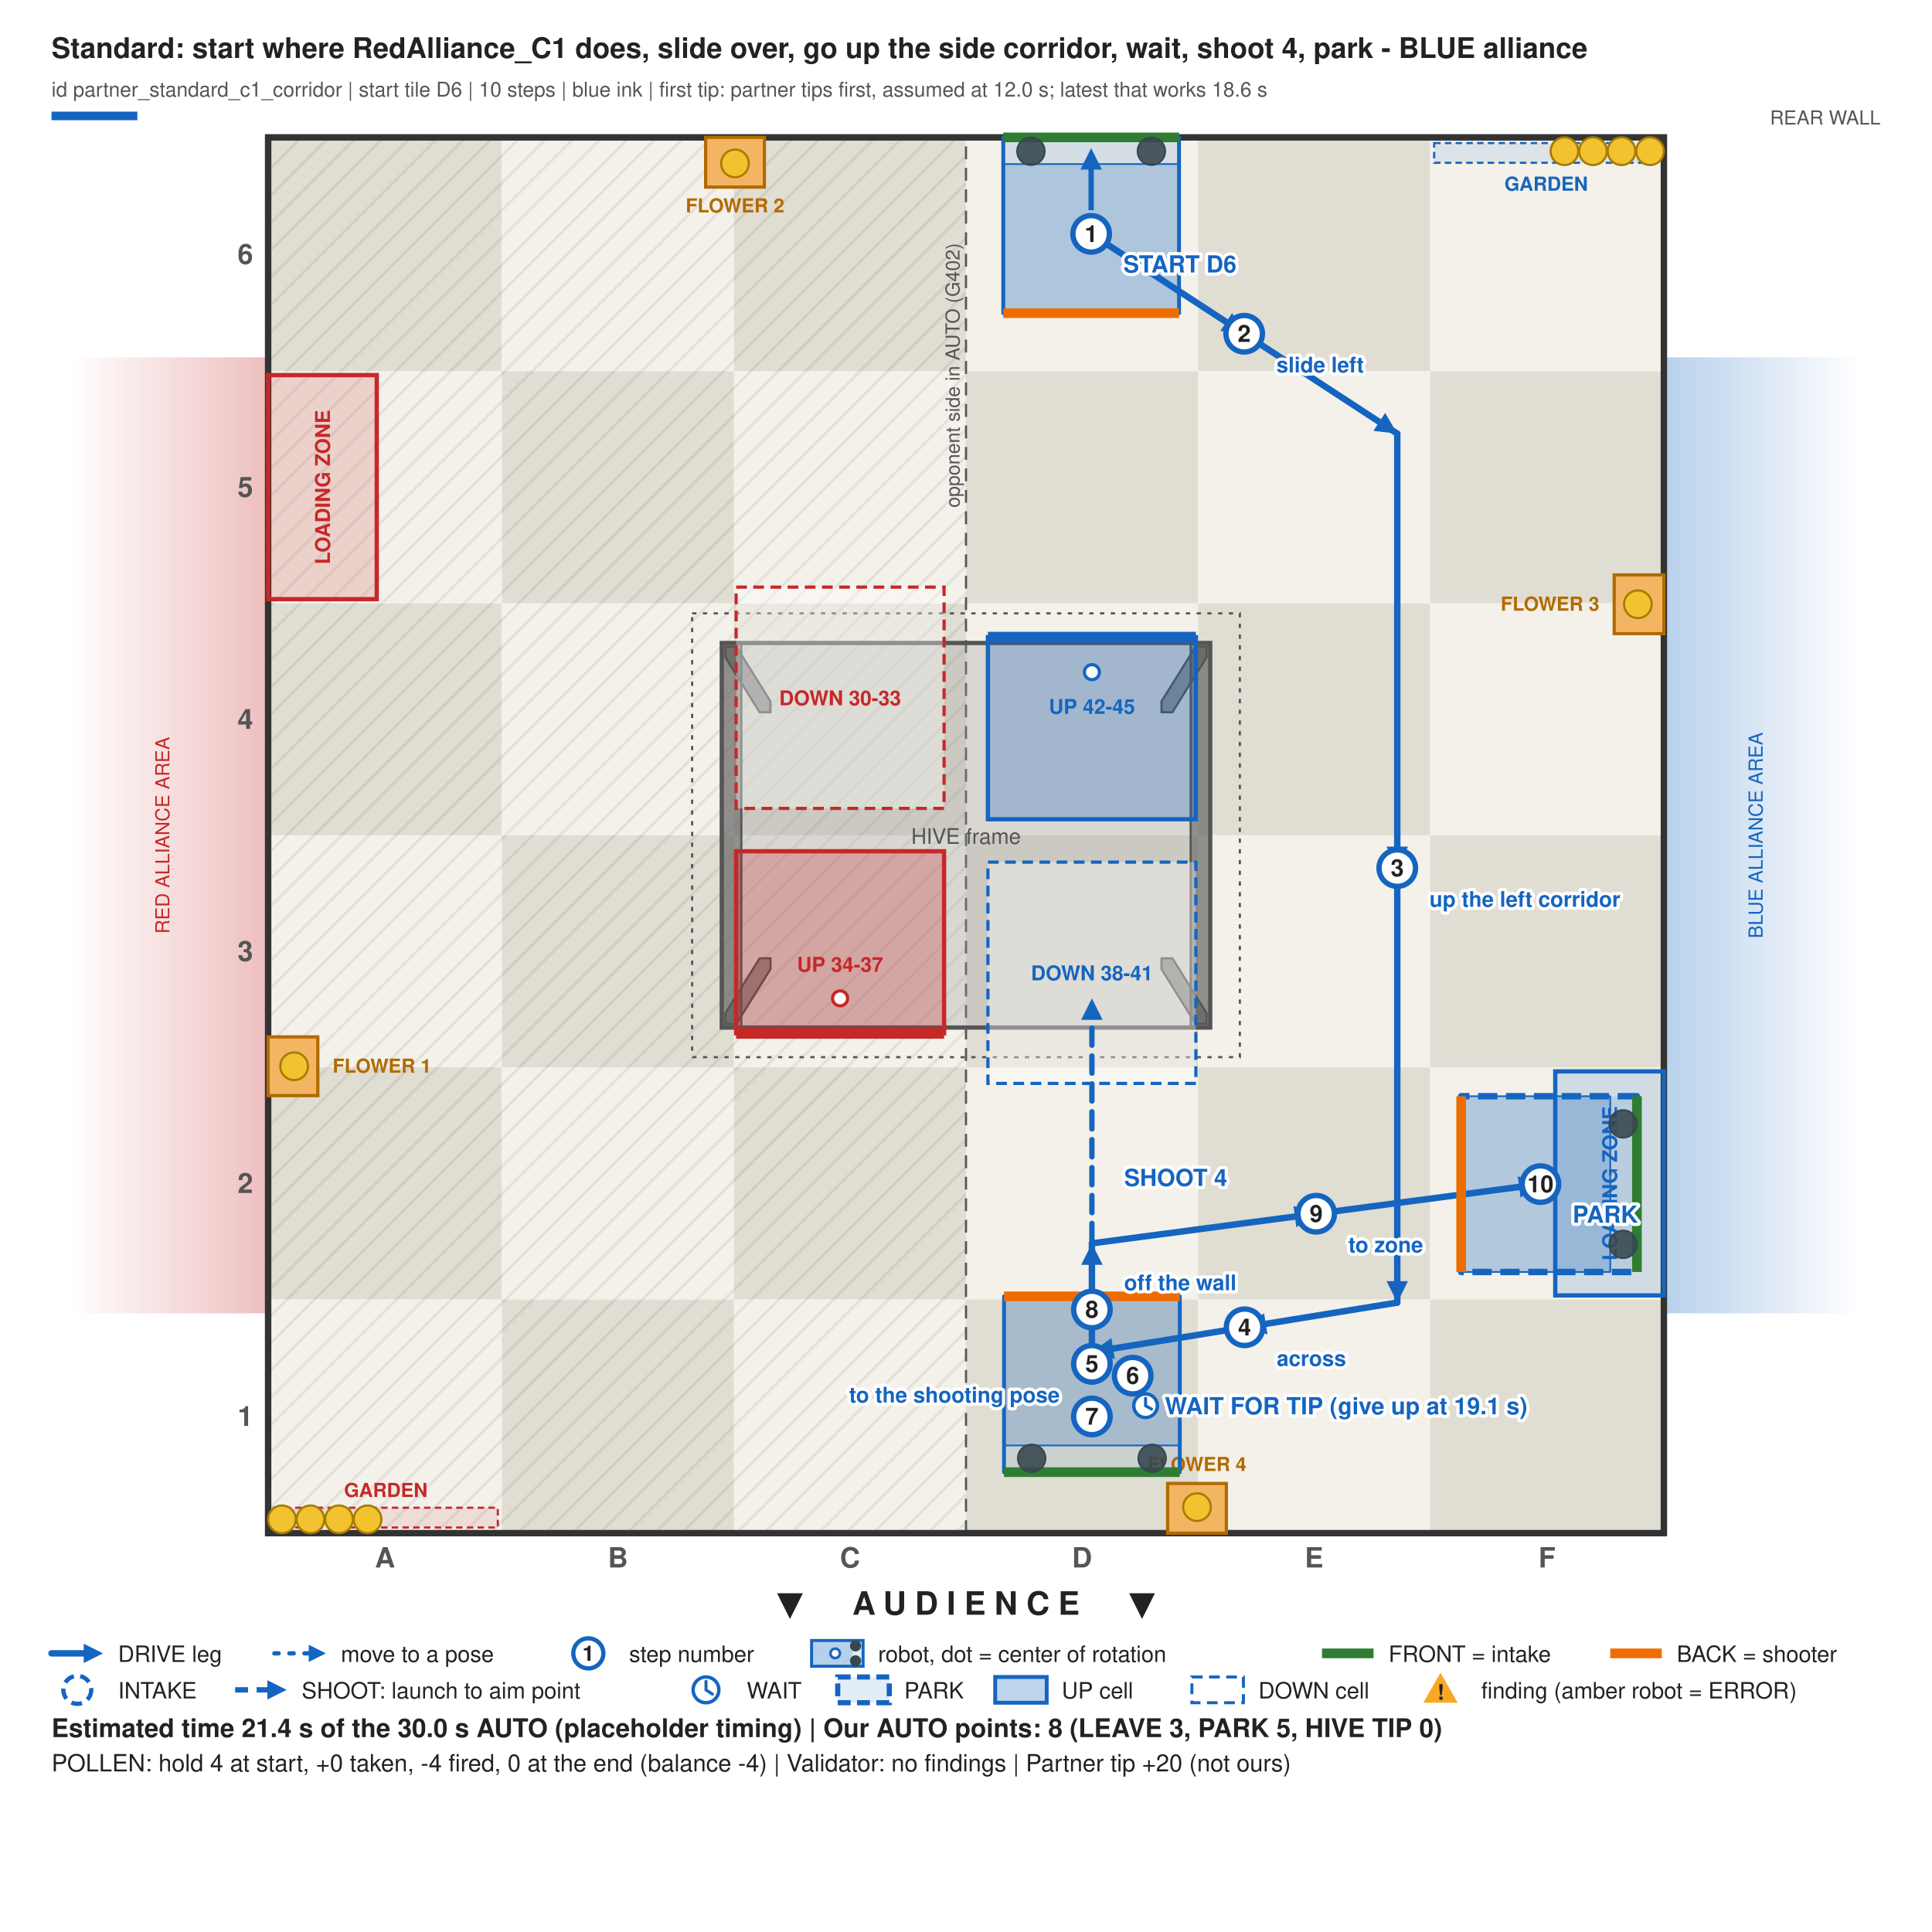
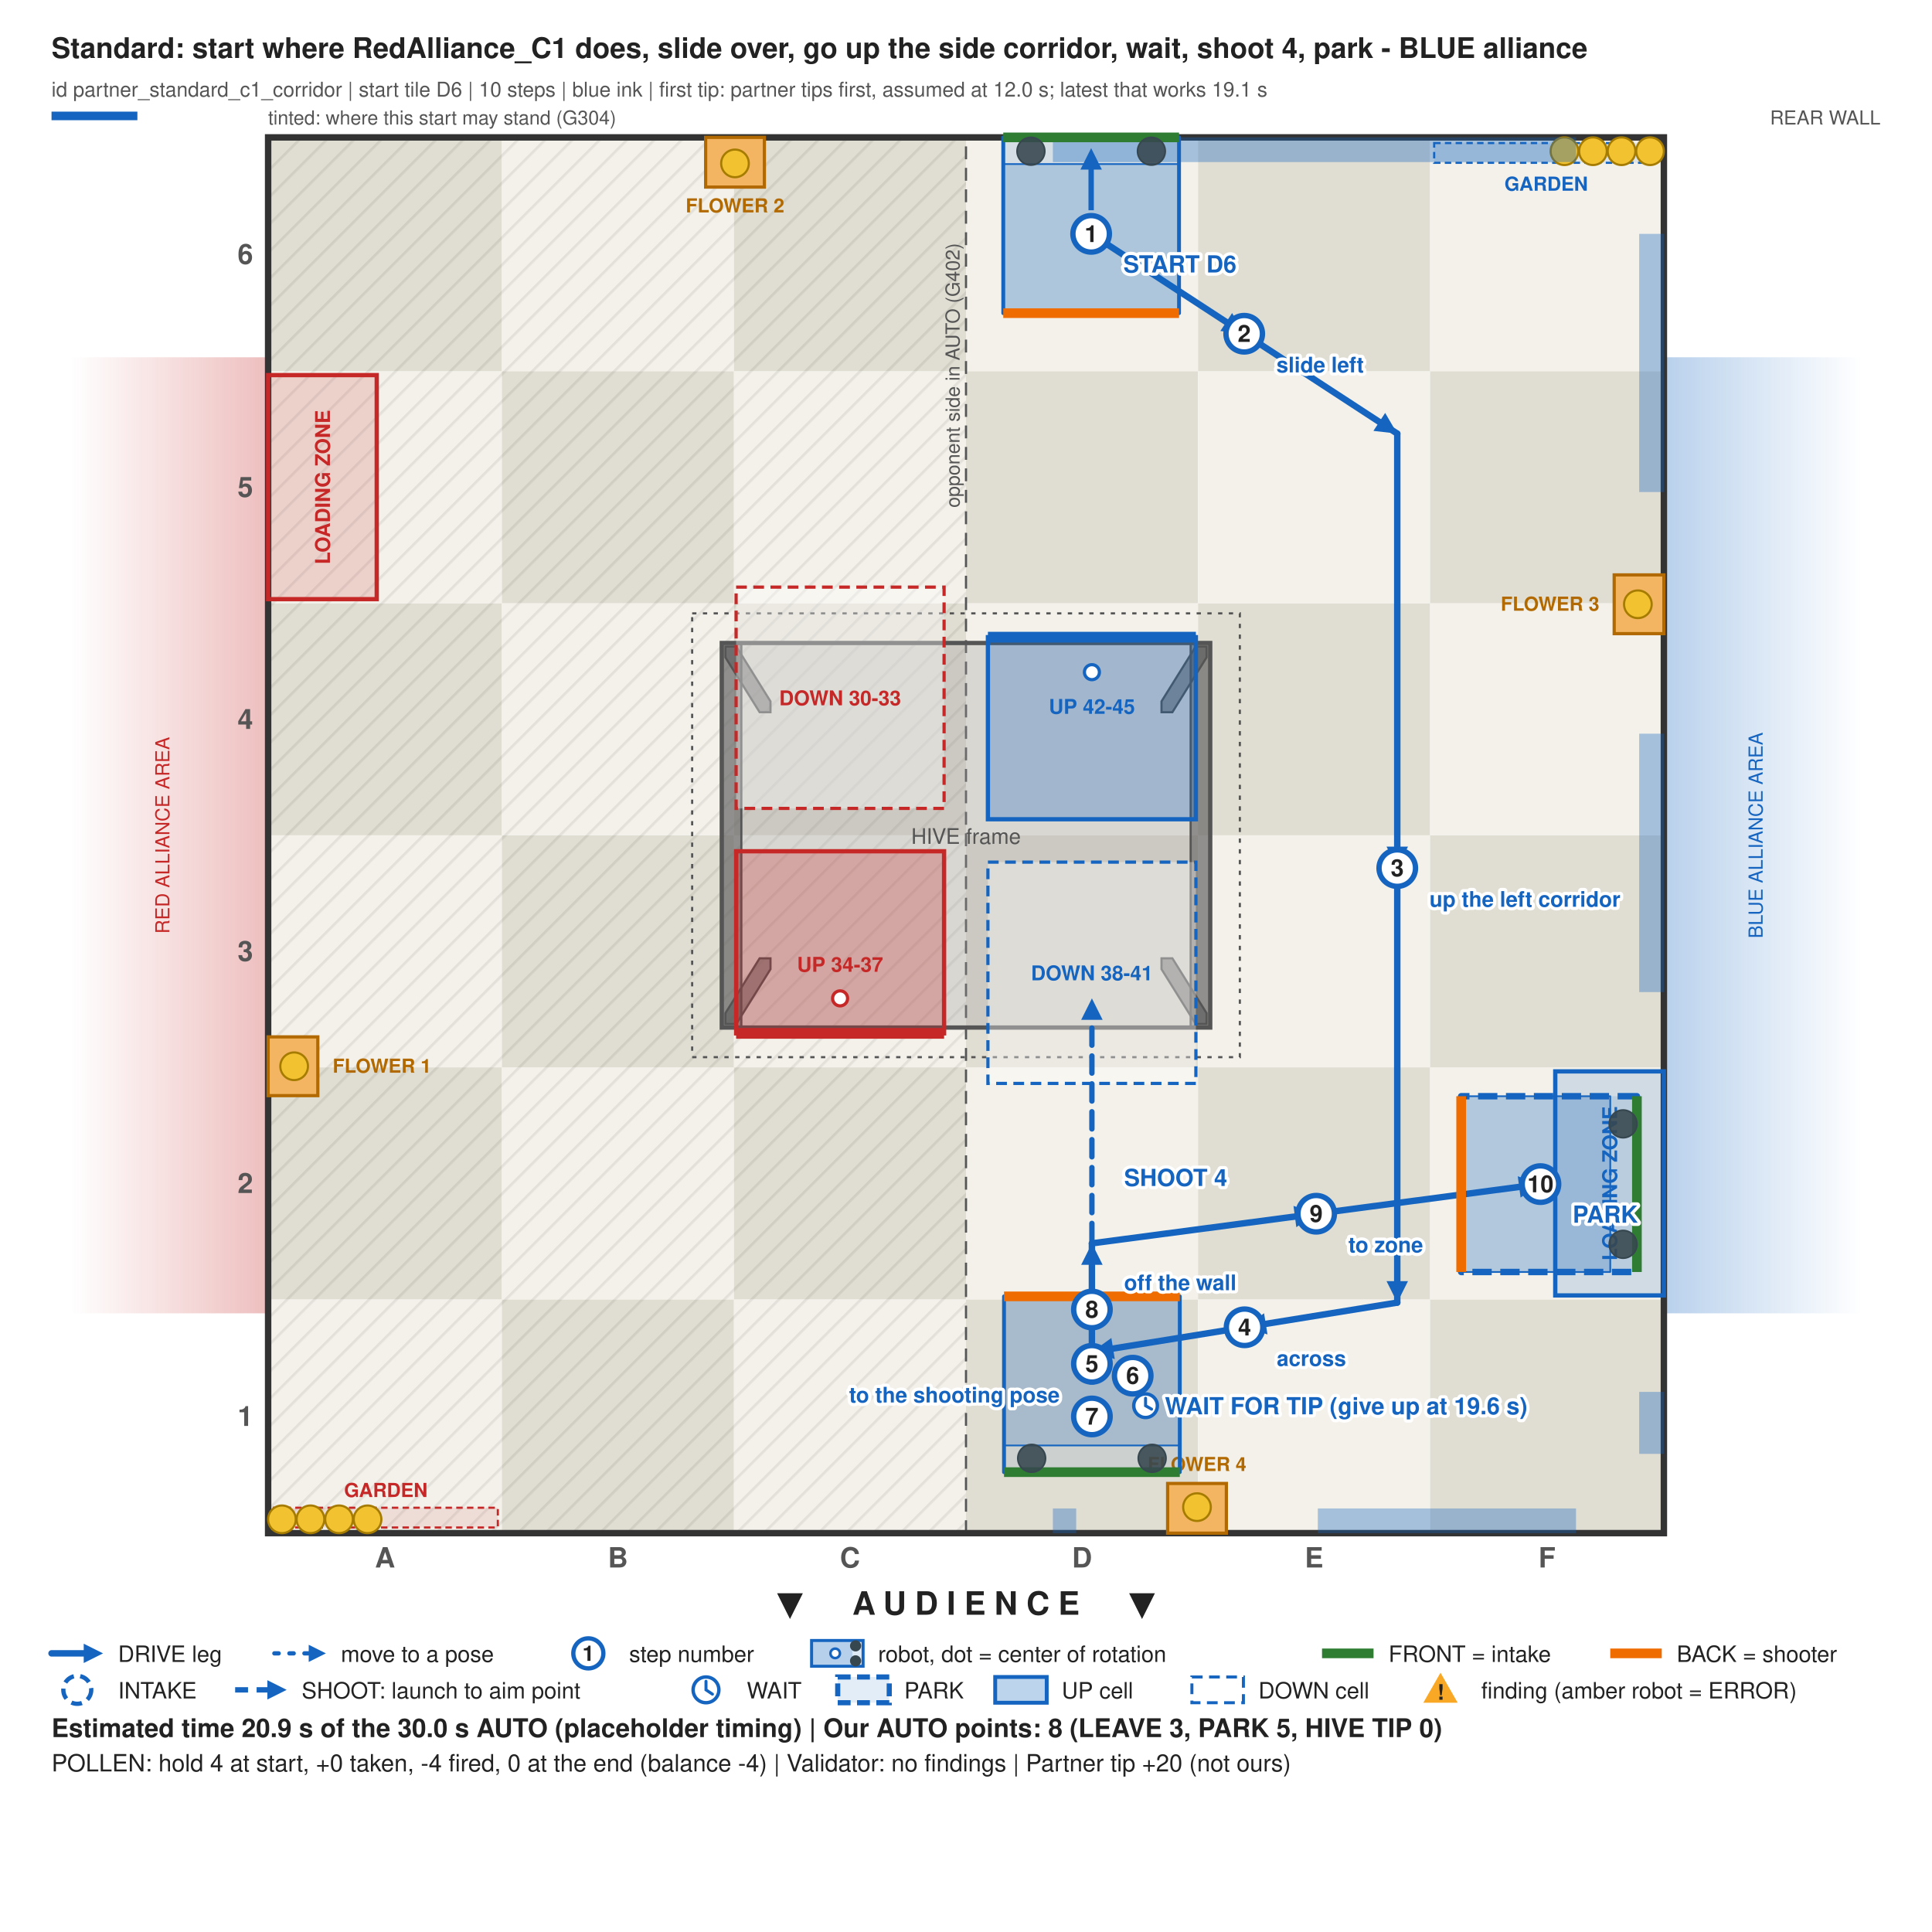
<svg xmlns="http://www.w3.org/2000/svg" viewBox="0 0 900 900" width="900" height="900" role="img" aria-labelledby="svg-title svg-desc" font-family="Helvetica, Arial, sans-serif">
  <defs>
    <linearGradient id="area-red" x1="1" y1="0" x2="0" y2="0">
      <stop offset="0" stop-color="#c62828" stop-opacity="0.30" />
      <stop offset="1" stop-color="#c62828" stop-opacity="0" />
    </linearGradient>
    <linearGradient id="area-blue" x1="0" y1="0" x2="1" y2="0">
      <stop offset="0" stop-color="#1565c0" stop-opacity="0.30" />
      <stop offset="1" stop-color="#1565c0" stop-opacity="0" />
    </linearGradient>
    <pattern id="opponent-hatch" width="9" height="9" patternUnits="userSpaceOnUse" patternTransform="rotate(45)">
      <line x1="0" y1="0" x2="0" y2="9" stroke="#000000" stroke-opacity="0.07" stroke-width="2.5" />
    </pattern>
  </defs>
  <rect id="background" x="0" y="0" width="900" height="900" fill="#ffffff" />
  <text id="title" x="24" y="27" font-size="13.23" font-weight="bold" fill="#222222">Standard: start where RedAlliance_C1 does, slide over, go up the side corridor, wait, shoot 4, park - BLUE alliance</text>
-   <text id="subtitle" x="24" y="45" font-size="9.5" fill="#555555">id partner_standard_c1_corridor  |  start tile D6  |  10 steps  |  blue ink  |  first tip: partner tips first, assumed at 12.0 s; latest that works 18.6 s</text>
+   <text id="subtitle" x="24" y="45" font-size="9.5" fill="#555555">id partner_standard_c1_corridor  |  start tile D6  |  10 steps  |  blue ink  |  first tip: partner tips first, assumed at 12.0 s; latest that works 19.1 s</text>
  <rect x="24" y="52" width="40" height="4" fill="#1565c0" />
  <g id="field">
    <rect class="alliance-area" data-alliance="RED" x="32.9" y="166.43" width="92" height="445.37" fill="url(#area-red)" />
    <rect class="alliance-area" data-alliance="BLUE" x="775.1" y="166.43" width="92" height="445.37" fill="url(#area-blue)" />
    <text x="78.9" y="389.12" font-size="9" fill="#c62828" text-anchor="middle" transform="rotate(-90 78.9 389.12)">RED ALLIANCE AREA</text>
    <text x="821.1" y="389.12" font-size="9" fill="#1565c0" text-anchor="middle" transform="rotate(-90 821.1 389.12)">BLUE ALLIANCE AREA</text>
    <rect class="tile" data-tile="A1" x="124.9" y="605.3" width="108.9" height="108.9" fill="#f3f1ea" />
    <rect class="tile" data-tile="A2" x="124.9" y="497.2" width="108.9" height="108.1" fill="#e0ddd2" />
    <rect class="tile" data-tile="A3" x="124.9" y="389.1" width="108.9" height="108.1" fill="#f3f1ea" />
    <rect class="tile" data-tile="A4" x="124.9" y="281" width="108.9" height="108.1" fill="#e0ddd2" />
    <rect class="tile" data-tile="A5" x="124.9" y="172.9" width="108.9" height="108.1" fill="#f3f1ea" />
    <rect class="tile" data-tile="A6" x="124.9" y="64" width="108.9" height="108.9" fill="#e0ddd2" />
    <rect class="tile" data-tile="B1" x="233.8" y="605.3" width="108.1" height="108.9" fill="#e0ddd2" />
    <rect class="tile" data-tile="B2" x="233.8" y="497.2" width="108.1" height="108.1" fill="#f3f1ea" />
    <rect class="tile" data-tile="B3" x="233.8" y="389.1" width="108.1" height="108.1" fill="#e0ddd2" />
    <rect class="tile" data-tile="B4" x="233.8" y="281" width="108.1" height="108.1" fill="#f3f1ea" />
    <rect class="tile" data-tile="B5" x="233.8" y="172.9" width="108.1" height="108.1" fill="#e0ddd2" />
    <rect class="tile" data-tile="B6" x="233.8" y="64" width="108.1" height="108.9" fill="#f3f1ea" />
    <rect class="tile" data-tile="C1" x="341.9" y="605.3" width="108.1" height="108.9" fill="#f3f1ea" />
    <rect class="tile" data-tile="C2" x="341.9" y="497.2" width="108.1" height="108.1" fill="#e0ddd2" />
    <rect class="tile" data-tile="C3" x="341.9" y="389.1" width="108.1" height="108.1" fill="#f3f1ea" />
    <rect class="tile" data-tile="C4" x="341.9" y="281" width="108.1" height="108.1" fill="#e0ddd2" />
    <rect class="tile" data-tile="C5" x="341.9" y="172.9" width="108.1" height="108.1" fill="#f3f1ea" />
    <rect class="tile" data-tile="C6" x="341.9" y="64" width="108.1" height="108.9" fill="#e0ddd2" />
    <rect class="tile" data-tile="D1" x="450" y="605.3" width="108.1" height="108.9" fill="#e0ddd2" />
    <rect class="tile" data-tile="D2" x="450" y="497.2" width="108.1" height="108.1" fill="#f3f1ea" />
    <rect class="tile" data-tile="D3" x="450" y="389.1" width="108.1" height="108.1" fill="#e0ddd2" />
    <rect class="tile" data-tile="D4" x="450" y="281" width="108.1" height="108.1" fill="#f3f1ea" />
    <rect class="tile" data-tile="D5" x="450" y="172.9" width="108.1" height="108.1" fill="#e0ddd2" />
    <rect class="tile" data-tile="D6" x="450" y="64" width="108.1" height="108.9" fill="#f3f1ea" />
    <rect class="tile" data-tile="E1" x="558.1" y="605.3" width="108.1" height="108.9" fill="#f3f1ea" />
    <rect class="tile" data-tile="E2" x="558.1" y="497.2" width="108.1" height="108.1" fill="#e0ddd2" />
    <rect class="tile" data-tile="E3" x="558.1" y="389.1" width="108.1" height="108.1" fill="#f3f1ea" />
    <rect class="tile" data-tile="E4" x="558.1" y="281" width="108.1" height="108.1" fill="#e0ddd2" />
    <rect class="tile" data-tile="E5" x="558.1" y="172.9" width="108.1" height="108.1" fill="#f3f1ea" />
    <rect class="tile" data-tile="E6" x="558.1" y="64" width="108.1" height="108.9" fill="#e0ddd2" />
    <rect class="tile" data-tile="F1" x="666.2" y="605.3" width="108.9" height="108.9" fill="#e0ddd2" />
    <rect class="tile" data-tile="F2" x="666.2" y="497.2" width="108.9" height="108.1" fill="#f3f1ea" />
    <rect class="tile" data-tile="F3" x="666.2" y="389.1" width="108.9" height="108.1" fill="#e0ddd2" />
    <rect class="tile" data-tile="F4" x="666.2" y="281" width="108.9" height="108.1" fill="#f3f1ea" />
    <rect class="tile" data-tile="F5" x="666.2" y="172.9" width="108.9" height="108.1" fill="#e0ddd2" />
    <rect class="tile" data-tile="F6" x="666.2" y="64" width="108.9" height="108.9" fill="#f3f1ea" />
    <rect id="opponent-side" x="124.9" y="64" width="325.1" height="650.2" fill="url(#opponent-hatch)" />
    <line id="side-line" x1="450" y1="714.2" x2="450" y2="64" stroke="#555555" stroke-width="1" stroke-dasharray="6 4" />
    <text id="opponent-label" x="447" y="174.86" font-size="9" fill="#555555" text-anchor="middle" transform="rotate(-90 447 174.86)">opponent side in AUTO (G402)</text>
    <text class="tile-label" x="179.35" y="730.2" font-size="13" font-weight="bold" text-anchor="middle" fill="#555555">A</text>
    <text class="tile-label" x="287.85" y="730.2" font-size="13" font-weight="bold" text-anchor="middle" fill="#555555">B</text>
    <text class="tile-label" x="395.95" y="730.2" font-size="13" font-weight="bold" text-anchor="middle" fill="#555555">C</text>
    <text class="tile-label" x="504.05" y="730.2" font-size="13" font-weight="bold" text-anchor="middle" fill="#555555">D</text>
    <text class="tile-label" x="612.15" y="730.2" font-size="13" font-weight="bold" text-anchor="middle" fill="#555555">E</text>
    <text class="tile-label" x="720.65" y="730.2" font-size="13" font-weight="bold" text-anchor="middle" fill="#555555">F</text>
    <text class="tile-label" x="117.9" y="664.25" font-size="13" font-weight="bold" text-anchor="end" fill="#555555">1</text>
    <text class="tile-label" x="117.9" y="555.75" font-size="13" font-weight="bold" text-anchor="end" fill="#555555">2</text>
    <text class="tile-label" x="117.9" y="447.65" font-size="13" font-weight="bold" text-anchor="end" fill="#555555">3</text>
    <text class="tile-label" x="117.9" y="339.55" font-size="13" font-weight="bold" text-anchor="end" fill="#555555">4</text>
    <text class="tile-label" x="117.9" y="231.45" font-size="13" font-weight="bold" text-anchor="end" fill="#555555">5</text>
    <text class="tile-label" x="117.9" y="122.95" font-size="13" font-weight="bold" text-anchor="end" fill="#555555">6</text>
    <rect id="field-border" x="124.9" y="64" width="650.2" height="650.2" fill="none" stroke="#333333" stroke-width="3" />
  </g>
  <g id="structures">
    <rect id="hive-frame" x="336.23" y="299.53" width="227.54" height="179.14" fill="#9a9a9a" fill-opacity="0.30" stroke="#555555" stroke-width="2" />
    <rect id="hive-keepout" x="322.43" y="285.73" width="255.14" height="206.74" fill="none" stroke="#555555" stroke-width="1" stroke-dasharray="2 3" />
    <g id="hive-solid">
      <polygon class="hive-foot" points="336.23,478.67 345.35,478.67 345.35,299.53 336.23,299.53" fill="#555555" fill-opacity="0.55" stroke="#555555" stroke-width="1" />
      <polygon class="hive-foot" points="554.65,478.67 563.77,478.67 563.77,299.53 554.65,299.53" fill="#555555" fill-opacity="0.55" stroke="#555555" stroke-width="1" />
      <polygon class="hive-foot" points="337.94,477.01 343,477.01 358.92,451.48 358.92,446.42 353.86,446.42 337.94,471.95" fill="#555555" fill-opacity="0.55" stroke="#555555" stroke-width="1" />
      <polygon class="hive-foot" points="337.94,306.25 353.86,331.78 358.92,331.78 358.92,326.72 343,301.19 337.94,301.19" fill="#555555" fill-opacity="0.55" stroke="#555555" stroke-width="1" />
      <polygon class="hive-foot" points="541.08,451.48 557,477.01 562.06,477.01 562.06,471.95 546.14,446.42 541.08,446.42" fill="#555555" fill-opacity="0.55" stroke="#555555" stroke-width="1" />
      <polygon class="hive-foot" points="541.08,331.78 546.14,331.78 562.06,306.25 562.06,301.19 557,301.19 541.08,326.72" fill="#555555" fill-opacity="0.55" stroke="#555555" stroke-width="1" />
    </g>
    <text x="450" y="393.1" font-size="10" fill="#555555" text-anchor="middle">HIVE frame</text>
    <g class="hive" data-alliance="RED">
      <g class="cell cell-down" data-alliance="RED" data-side="REAR">
        <rect x="342.91" y="273.5" width="96.88" height="103.09" fill="#ffffff" fill-opacity="0.35" stroke="#c62828" stroke-width="1.5" stroke-dasharray="5 3" />
        <text x="391.35" y="328.55" font-size="9.5" font-weight="bold" fill="#c62828" text-anchor="middle">DOWN 30-33</text>
      </g>
      <g class="cell cell-up" data-alliance="RED" data-side="AUDIENCE">
        <rect x="342.91" y="396.55" width="96.88" height="84.82" fill="#c62828" fill-opacity="0.28" stroke="#c62828" stroke-width="2" />
        <line class="cell-opening" x1="342.91" y1="481.38" x2="439.79" y2="481.38" stroke="#c62828" stroke-width="5" />
        <circle class="aim-point" cx="391.35" cy="465.08" r="3.5" fill="#ffffff" stroke="#c62828" stroke-width="1.5" />
        <text x="391.35" y="452.68" font-size="9.5" font-weight="bold" fill="#c62828" text-anchor="middle">UP 34-37</text>
      </g>
    </g>
    <g class="hive" data-alliance="BLUE">
      <g class="cell cell-down" data-alliance="BLUE" data-side="AUDIENCE">
        <rect x="460.21" y="401.61" width="96.88" height="103.09" fill="#ffffff" fill-opacity="0.35" stroke="#1565c0" stroke-width="1.5" stroke-dasharray="5 3" />
        <text x="508.65" y="456.66" font-size="9.5" font-weight="bold" fill="#1565c0" text-anchor="middle">DOWN 38-41</text>
      </g>
      <g class="cell cell-up" data-alliance="BLUE" data-side="REAR">
        <rect x="460.21" y="296.82" width="96.88" height="84.82" fill="#1565c0" fill-opacity="0.28" stroke="#1565c0" stroke-width="2" />
        <line class="cell-opening" x1="460.21" y1="296.82" x2="557.09" y2="296.82" stroke="#1565c0" stroke-width="5" />
        <circle class="aim-point" cx="508.65" cy="313.12" r="3.5" fill="#ffffff" stroke="#1565c0" stroke-width="1.5" />
        <text x="508.65" y="332.52" font-size="9.5" font-weight="bold" fill="#1565c0" text-anchor="middle">UP 42-45</text>
      </g>
    </g>
    <g class="flower" data-flower="1">
      <rect x="124.9" y="483.02" width="23.15" height="27.37" fill="#f3b562" stroke="#b26a00" stroke-width="1.5" />
      <circle cx="137.02" cy="496.71" r="6.44" fill="#f2c230" stroke="#a67c00" stroke-width="1" />
      <text x="154.95" y="499.71" font-size="9" fill="#b26a00" font-weight="bold" text-anchor="start">FLOWER 1</text>
    </g>
    <g class="flower" data-flower="2">
      <rect x="328.71" y="64" width="27.37" height="23.15" fill="#f3b562" stroke="#b26a00" stroke-width="1.5" />
      <circle cx="342.39" cy="76.12" r="6.44" fill="#f2c230" stroke="#a67c00" stroke-width="1" />
      <text x="342.39" y="98.95" font-size="9" fill="#b26a00" font-weight="bold" text-anchor="middle">FLOWER 2</text>
    </g>
    <g class="flower" data-flower="3">
      <rect x="751.95" y="267.81" width="23.15" height="27.37" fill="#f3b562" stroke="#b26a00" stroke-width="1.5" />
      <circle cx="762.98" cy="281.49" r="6.44" fill="#f2c230" stroke="#a67c00" stroke-width="1" />
      <text x="745.05" y="284.49" font-size="9" fill="#b26a00" font-weight="bold" text-anchor="end">FLOWER 3</text>
    </g>
    <g class="flower" data-flower="4">
      <rect x="543.92" y="691.05" width="27.37" height="23.15" fill="#f3b562" stroke="#b26a00" stroke-width="1.5" />
      <circle cx="557.61" cy="702.08" r="6.44" fill="#f2c230" stroke="#a67c00" stroke-width="1" />
      <text x="557.61" y="685.25" font-size="9" fill="#b26a00" font-weight="bold" text-anchor="middle">FLOWER 4</text>
    </g>
    <g class="garden" data-alliance="RED">
      <rect x="127.54" y="702.36" width="104.37" height="9.2" fill="#c62828" fill-opacity="0.10" stroke="#c62828" stroke-width="1" stroke-dasharray="3 2" />
      <circle class="pollen" cx="131.34" cy="707.76" r="6.44" fill="#f2c230" stroke="#a67c00" stroke-width="1" />
      <circle class="pollen" cx="144.63" cy="707.76" r="6.44" fill="#f2c230" stroke="#a67c00" stroke-width="1" />
      <circle class="pollen" cx="157.93" cy="707.76" r="6.44" fill="#f2c230" stroke="#a67c00" stroke-width="1" />
      <circle class="pollen" cx="171.22" cy="707.76" r="6.44" fill="#f2c230" stroke="#a67c00" stroke-width="1" />
      <text x="179.73" y="697.36" font-size="9" fill="#c62828" text-anchor="middle" font-weight="bold">GARDEN</text>
    </g>
    <g class="loading-zone" data-alliance="RED">
      <rect x="124.9" y="174.74" width="50.6" height="104.37" fill="#c62828" fill-opacity="0.16" stroke="#c62828" stroke-width="2" />
      <text x="150.2" y="230.43" font-size="9.5" font-weight="bold" fill="#c62828" text-anchor="middle" transform="rotate(-90 150.2 226.93)">LOADING ZONE</text>
    </g>
    <g class="garden" data-alliance="BLUE">
      <rect x="668.09" y="66.64" width="104.37" height="9.2" fill="#1565c0" fill-opacity="0.10" stroke="#1565c0" stroke-width="1" stroke-dasharray="3 2" />
      <circle class="pollen" cx="768.66" cy="70.44" r="6.44" fill="#f2c230" stroke="#a67c00" stroke-width="1" />
      <circle class="pollen" cx="755.37" cy="70.44" r="6.44" fill="#f2c230" stroke="#a67c00" stroke-width="1" />
      <circle class="pollen" cx="742.07" cy="70.44" r="6.44" fill="#f2c230" stroke="#a67c00" stroke-width="1" />
      <circle class="pollen" cx="728.78" cy="70.44" r="6.44" fill="#f2c230" stroke="#a67c00" stroke-width="1" />
      <text x="720.27" y="88.84" font-size="9" fill="#1565c0" text-anchor="middle" font-weight="bold">GARDEN</text>
    </g>
    <g class="loading-zone" data-alliance="BLUE">
      <rect x="724.5" y="499.09" width="50.6" height="104.37" fill="#1565c0" fill-opacity="0.16" stroke="#1565c0" stroke-width="2" />
      <text x="749.8" y="554.77" font-size="9.5" font-weight="bold" fill="#1565c0" text-anchor="middle" transform="rotate(-90 749.8 551.27)">LOADING ZONE</text>
    </g>
    <text id="audience-label" x="450" y="752.2" font-size="15" font-weight="bold" letter-spacing="4" text-anchor="middle" fill="#222222">AUDIENCE</text>
    <polygon class="compass-arrow" points="362,742.2 374,742.2 368,754.2" fill="#222222" />
    <polygon class="compass-arrow" points="526,742.2 538,742.2 532,754.2" fill="#222222" />
    <text x="876" y="58" font-size="9" fill="#555555" text-anchor="end">REAR WALL</text>
  </g>
+   <g id="start-bands" data-heading="90">
+     <rect class="start-band" data-wall="BLUE" data-from="8.03" data-to="14.3" x="763.6" y="648.4" width="11.5" height="28.86" fill="#1565c0" fill-opacity="0.35" />
+     <rect class="start-band" data-wall="BLUE" data-from="54.79" data-to="80.96" x="763.6" y="341.78" width="11.5" height="120.37" fill="#1565c0" fill-opacity="0.35" />
+     <rect class="start-band" data-wall="BLUE" data-from="105.43" data-to="131.58" x="763.6" y="108.94" width="11.5" height="120.27" fill="#1565c0" fill-opacity="0.35" />
+     <rect class="start-band" data-wall="AUDIENCE" data-from="79.47" data-to="81.83" x="490.48" y="702.7" width="10.85" height="11.5" fill="#1565c0" fill-opacity="0.35" />
+     <rect class="start-band" data-wall="AUDIENCE" data-from="106.3" data-to="132.45" x="613.89" y="702.7" width="120.27" height="11.5" fill="#1565c0" fill-opacity="0.35" />
+     <rect class="start-band" data-wall="REAR" data-from="79.47" data-to="132.45" x="490.48" y="64" width="243.68" height="11.5" fill="#1565c0" fill-opacity="0.35" />
+     <text class="start-band-label" x="124.9" y="58" font-size="9" fill="#555555">tinted: where this start may stand (G304)</text>
+   </g>
  <g id="route" data-ink="#1565c0" data-alliance="BLUE" data-route="partner_standard_c1_corridor">
    <g class="drive-leg" data-step="2" data-mode="CONSTANT">
      <path class="leg" d="M 508.3 108.94 L 650.9 202" fill="none" stroke="#1565c0" stroke-width="3" stroke-linecap="round" stroke-linejoin="round" />
      <polygon class="arrowhead" points="579.6,155.47 568.49,154.19 573.96,145.82" fill="#1565c0" />
      <polygon class="arrowhead" points="650.9,202 639.79,200.72 645.26,192.35" fill="#1565c0" />
    </g>
    <g class="drive-leg" data-step="3" data-mode="CONSTANT">
      <path class="leg" d="M 650.9 202 L 650.9 606.8" fill="none" stroke="#1565c0" stroke-width="3" stroke-linecap="round" stroke-linejoin="round" />
      <polygon class="arrowhead" points="650.9,404.4 645.9,394.4 655.9,394.4" fill="#1565c0" />
      <polygon class="arrowhead" points="650.9,606.8 645.9,596.8 655.9,596.8" fill="#1565c0" />
    </g>
    <g class="drive-leg" data-step="4" data-mode="CONSTANT">
      <path class="leg" d="M 650.9 606.8 L 508.65 629.8" fill="none" stroke="#1565c0" stroke-width="3" stroke-linecap="round" stroke-linejoin="round" />
      <polygon class="arrowhead" points="579.78,618.3 588.85,611.77 590.45,621.64" fill="#1565c0" />
      <polygon class="arrowhead" points="508.65,629.8 517.72,623.27 519.32,633.14" fill="#1565c0" />
    </g>
    <g class="drive-leg" data-step="5" data-mode="CONSTANT">
      <path class="leg" d="M 508.65 629.8 L 508.65 640.84" fill="none" stroke="#1565c0" stroke-width="3" stroke-linecap="round" stroke-linejoin="round" />
      <polygon class="arrowhead" points="508.65,640.84 503.65,630.84 513.65,630.84" fill="#1565c0" />
    </g>
    <g class="drive-leg" data-step="8" data-mode="CONSTANT">
      <path class="leg" d="M 508.65 640.84 L 508.65 579.2" fill="none" stroke="#1565c0" stroke-width="3" stroke-linecap="round" stroke-linejoin="round" />
      <polygon class="arrowhead" points="508.65,579.2 513.65,589.2 503.65,589.2" fill="#1565c0" />
    </g>
    <g class="drive-leg" data-step="9" data-mode="LINEAR">
      <path class="leg" d="M 508.65 579.2 L 717.6 551.6" fill="none" stroke="#1565c0" stroke-width="3" stroke-linecap="round" stroke-linejoin="round" />
      <polygon class="arrowhead" points="613.13,565.4 603.87,571.67 602.56,561.75" fill="#1565c0" />
      <polygon class="arrowhead" points="717.6,551.6 708.34,557.87 707.03,547.95" fill="#1565c0" />
    </g>
    <g id="start-footprint" class="footprint start" data-step="1">
      <polygon class="outline" points="467.36,64 467.36,145.88 549.24,145.88 549.24,64" fill="#1565c0" fill-opacity="0.14" stroke="#1565c0" stroke-width="1.8" stroke-linejoin="round" />
      <polygon class="chassis" points="467.36,76.42 467.36,145.88 549.24,145.88 549.24,76.42" fill="#1565c0" fill-opacity="0.2" stroke="#1565c0" stroke-width="0.8" stroke-linejoin="round" />
      <line class="front-edge" x1="467.36" y1="64" x2="549.24" y2="64" stroke="#2e7d32" stroke-width="4.5" />
      <line class="back-edge" x1="467.36" y1="145.88" x2="549.24" y2="145.88" stroke="#ef6c00" stroke-width="4.5" />
      <circle class="wheel" data-wheel="LEFT" cx="480.24" cy="70.44" r="6.44" fill="#37474f" fill-opacity="0.88" stroke="#37474f" stroke-width="0.8" />
      <circle class="wheel" data-wheel="RIGHT" cx="536.36" cy="70.44" r="6.44" fill="#37474f" fill-opacity="0.88" stroke="#37474f" stroke-width="0.8" />
      <g class="pose-point" data-x="83.35" data-y="131.58">
        <circle cx="508.3" cy="108.94" r="3.4" fill="#ffffff" fill-opacity="0.92" stroke="#1565c0" stroke-width="1.6" />
        <line x1="504.9" y1="108.94" x2="511.7" y2="108.94" stroke="#1565c0" stroke-width="1" />
        <line x1="508.3" y1="105.54" x2="508.3" y2="112.34" stroke="#1565c0" stroke-width="1" />
      </g>
      <line class="heading-arrow" x1="508.3" y1="97.94" x2="508.3" y2="77" stroke="#1565c0" stroke-width="2.5" />
      <polygon class="arrowhead" points="508.3,69 513.3,79 503.3,79" fill="#1565c0" />
    </g>
    <g class="shoot-pose" data-step="7" data-nominal="false">
      <polygon class="outline" points="549.59,685.78 549.59,603.9 467.71,603.9 467.71,685.78" fill="#1565c0" fill-opacity="0.1" stroke="#1565c0" stroke-width="1.8" stroke-linejoin="round" />
      <polygon class="chassis" points="549.59,673.36 549.59,603.9 467.71,603.9 467.71,673.36" fill="#1565c0" fill-opacity="0.2" stroke="#1565c0" stroke-width="0.8" stroke-linejoin="round" />
      <line class="front-edge" x1="549.59" y1="685.78" x2="467.71" y2="685.78" stroke="#2e7d32" stroke-width="4.5" />
      <line class="back-edge" x1="549.59" y1="603.9" x2="467.71" y2="603.9" stroke="#ef6c00" stroke-width="4.5" />
      <circle class="wheel" data-wheel="LEFT" cx="536.71" cy="679.34" r="6.44" fill="#37474f" fill-opacity="0.88" stroke="#37474f" stroke-width="0.8" />
      <circle class="wheel" data-wheel="RIGHT" cx="480.59" cy="679.34" r="6.44" fill="#37474f" fill-opacity="0.88" stroke="#37474f" stroke-width="0.8" />
      <g class="pose-point" data-x="83.42" data-y="15.95">
        <circle cx="508.65" cy="640.84" r="3.4" fill="#ffffff" fill-opacity="0.92" stroke="#1565c0" stroke-width="1.6" />
        <line x1="505.25" y1="640.84" x2="512.05" y2="640.84" stroke="#1565c0" stroke-width="1" />
        <line x1="508.65" y1="637.44" x2="508.65" y2="644.24" stroke="#1565c0" stroke-width="1" />
      </g>
      <line class="shot" x1="508.65" y1="603.9" x2="508.65" y2="474.08" stroke="#1565c0" stroke-width="2.5" stroke-dasharray="8 5" stroke-linecap="round" />
      <polygon class="arrowhead" points="508.65,465.08 513.65,475.08 503.65,475.08" fill="#1565c0" />
    </g>
    <g class="park-outline" data-step="10">
      <polygon class="outline" points="762.54,510.66 680.66,510.66 680.66,592.54 762.54,592.54" fill="#1565c0" fill-opacity="0.12" stroke="#1565c0" stroke-width="3" stroke-dasharray="9 4" stroke-linejoin="round" />
      <polygon class="chassis" points="750.12,510.66 680.66,510.66 680.66,592.54 750.12,592.54" fill="#1565c0" fill-opacity="0.2" stroke="#1565c0" stroke-width="0.8" stroke-linejoin="round" />
      <line class="front-edge" x1="762.54" y1="510.66" x2="762.54" y2="592.54" stroke="#2e7d32" stroke-width="4.5" />
      <line class="back-edge" x1="680.66" y1="510.66" x2="680.66" y2="592.54" stroke="#ef6c00" stroke-width="4.5" />
      <circle class="wheel" data-wheel="LEFT" cx="756.1" cy="523.54" r="6.44" fill="#37474f" fill-opacity="0.88" stroke="#37474f" stroke-width="0.8" />
      <circle class="wheel" data-wheel="RIGHT" cx="756.1" cy="579.66" r="6.44" fill="#37474f" fill-opacity="0.88" stroke="#37474f" stroke-width="0.8" />
      <g class="pose-point" data-x="128.85" data-y="35.35">
        <circle cx="717.6" cy="551.6" r="3.4" fill="#ffffff" fill-opacity="0.92" stroke="#1565c0" stroke-width="1.6" />
        <line x1="714.2" y1="551.6" x2="721" y2="551.6" stroke="#1565c0" stroke-width="1" />
        <line x1="717.6" y1="548.2" x2="717.6" y2="555" stroke="#1565c0" stroke-width="1" />
      </g>
    </g>
    <g id="badges">
      <g class="badge" data-step="1" data-kind="START">
        <circle cx="508.3" cy="108.94" r="8.5" fill="#ffffff" stroke="#1565c0" stroke-width="2.5" />
        <text x="508.3" y="112.74" font-size="11" font-weight="bold" text-anchor="middle" fill="#222222">1</text>
      </g>
      <g class="badge" data-step="2" data-kind="DRIVE">
        <circle cx="579.6" cy="155.47" r="8.5" fill="#ffffff" stroke="#1565c0" stroke-width="2.5" />
        <text x="579.6" y="159.27" font-size="11" font-weight="bold" text-anchor="middle" fill="#222222">2</text>
      </g>
      <g class="badge" data-step="3" data-kind="DRIVE">
        <circle cx="650.9" cy="404.4" r="8.5" fill="#ffffff" stroke="#1565c0" stroke-width="2.5" />
        <text x="650.9" y="408.2" font-size="11" font-weight="bold" text-anchor="middle" fill="#222222">3</text>
      </g>
      <g class="badge" data-step="4" data-kind="DRIVE">
        <circle cx="579.78" cy="618.3" r="8.5" fill="#ffffff" stroke="#1565c0" stroke-width="2.5" />
        <text x="579.78" y="622.1" font-size="11" font-weight="bold" text-anchor="middle" fill="#222222">4</text>
      </g>
      <g class="badge" data-step="5" data-kind="DRIVE">
        <circle cx="508.65" cy="635.32" r="8.5" fill="#ffffff" stroke="#1565c0" stroke-width="2.5" />
        <text x="508.65" y="639.12" font-size="11" font-weight="bold" text-anchor="middle" fill="#222222">5</text>
      </g>
      <g class="badge" data-step="6" data-kind="WAIT_FOR_TIP">
        <circle cx="527.65" cy="640.84" r="8.5" fill="#ffffff" stroke="#1565c0" stroke-width="2.5" />
        <text x="527.65" y="644.64" font-size="11" font-weight="bold" text-anchor="middle" fill="#222222">6</text>
      </g>
      <g class="badge" data-step="7" data-kind="SHOOT">
        <circle cx="508.65" cy="659.84" r="8.5" fill="#ffffff" stroke="#1565c0" stroke-width="2.5" />
        <text x="508.65" y="663.64" font-size="11" font-weight="bold" text-anchor="middle" fill="#222222">7</text>
      </g>
      <g class="badge" data-step="8" data-kind="DRIVE">
        <circle cx="508.65" cy="610.02" r="8.5" fill="#ffffff" stroke="#1565c0" stroke-width="2.5" />
        <text x="508.65" y="613.82" font-size="11" font-weight="bold" text-anchor="middle" fill="#222222">8</text>
      </g>
      <g class="badge" data-step="9" data-kind="DRIVE">
        <circle cx="613.13" cy="565.4" r="8.5" fill="#ffffff" stroke="#1565c0" stroke-width="2.5" />
        <text x="613.13" y="569.2" font-size="11" font-weight="bold" text-anchor="middle" fill="#222222">9</text>
      </g>
      <g class="badge" data-step="10" data-kind="PARK">
        <circle cx="717.6" cy="551.6" r="8.5" fill="#ffffff" stroke="#1565c0" stroke-width="2.5" />
        <text x="717.6" y="555.4" font-size="11" font-weight="bold" text-anchor="middle" fill="#222222">10</text>
      </g>
    </g>
    <g id="step-labels">
      <text class="step-label" x="523.3" y="126.94" font-size="11" font-weight="bold" fill="#1565c0" text-anchor="start" stroke="#ffffff" stroke-width="3" stroke-linejoin="round" paint-order="stroke">START D6</text>
      <text class="step-label" x="594.6" y="173.47" font-size="10" font-weight="bold" fill="#1565c0" text-anchor="start" stroke="#ffffff" stroke-width="3" stroke-linejoin="round" paint-order="stroke">slide left</text>
      <text class="step-label" x="665.9" y="422.4" font-size="10" font-weight="bold" fill="#1565c0" text-anchor="start" stroke="#ffffff" stroke-width="3" stroke-linejoin="round" paint-order="stroke">up the left corridor</text>
      <text class="step-label" x="594.78" y="636.3" font-size="10" font-weight="bold" fill="#1565c0" text-anchor="start" stroke="#ffffff" stroke-width="3" stroke-linejoin="round" paint-order="stroke">across</text>
      <text class="step-label" x="493.65" y="653.32" font-size="10" font-weight="bold" fill="#1565c0" text-anchor="end" stroke="#ffffff" stroke-width="3" stroke-linejoin="round" paint-order="stroke">to the shooting pose</text>
      <g class="clock">
        <circle cx="533.65" cy="654.84" r="5.5" fill="#ffffff" stroke="#1565c0" stroke-width="1.6" />
        <polyline points="533.65,651.34 533.65,654.84 536.45,656.44" fill="none" stroke="#1565c0" stroke-width="1.4" stroke-linecap="round" />
      </g>
-       <text class="step-label" x="542.65" y="658.84" font-size="11" font-weight="bold" fill="#1565c0" text-anchor="start" stroke="#ffffff" stroke-width="3" stroke-linejoin="round" paint-order="stroke">WAIT FOR TIP (give up at 19.1 s)</text>
+       <text class="step-label" x="542.65" y="658.84" font-size="11" font-weight="bold" fill="#1565c0" text-anchor="start" stroke="#ffffff" stroke-width="3" stroke-linejoin="round" paint-order="stroke">WAIT FOR TIP (give up at 19.6 s)</text>
      <text class="step-label" x="523.65" y="552.49" font-size="11" font-weight="bold" fill="#1565c0" text-anchor="start" stroke="#ffffff" stroke-width="3" stroke-linejoin="round" paint-order="stroke">SHOOT 4</text>
      <text class="step-label" x="523.65" y="601.02" font-size="10" font-weight="bold" fill="#1565c0" text-anchor="start" stroke="#ffffff" stroke-width="3" stroke-linejoin="round" paint-order="stroke">off the wall</text>
      <text class="step-label" x="628.13" y="583.4" font-size="10" font-weight="bold" fill="#1565c0" text-anchor="start" stroke="#ffffff" stroke-width="3" stroke-linejoin="round" paint-order="stroke">to zone</text>
      <text class="step-label" x="732.6" y="569.6" font-size="11" font-weight="bold" fill="#1565c0" text-anchor="start" stroke="#ffffff" stroke-width="3" stroke-linejoin="round" paint-order="stroke">PARK</text>
    </g>
    <g id="issue-marks">
</g>
  </g>
  <g id="legend">
    <g class="legend-item" data-icon="drive">
      <line x1="24" y1="770.2" x2="40" y2="770.2" stroke="#1565c0" stroke-width="3" stroke-linecap="round" />
      <polygon class="arrowhead" points="48,770.2 39,774.7 39,765.7" fill="#1565c0" />
      <text x="55" y="774.2" font-size="10.5" fill="#222222">DRIVE leg</text>
    </g>
    <g class="legend-item" data-icon="approach">
      <line x1="127.81" y1="770.2" x2="143.81" y2="770.2" stroke="#1565c0" stroke-width="2" stroke-dasharray="2 5" stroke-linecap="round" />
      <polygon class="arrowhead" points="151.81,770.2 143.81,774.2 143.81,766.2" fill="#1565c0" />
      <text x="158.81" y="774.2" font-size="10.5" fill="#222222">move to a pose</text>
    </g>
    <g class="legend-item" data-icon="badge">
      <circle cx="274.07" cy="770.2" r="7" fill="#ffffff" stroke="#1565c0" stroke-width="2" />
      <text x="274.07" y="773.7" font-size="10" font-weight="bold" text-anchor="middle" fill="#222222">1</text>
      <text x="293.07" y="774.2" font-size="10.5" fill="#222222">step number</text>
    </g>
    <g class="legend-item" data-icon="robot">
      <rect x="378.06" y="764.2" width="24" height="12" fill="#1565c0" fill-opacity="0.14" stroke="#1565c0" stroke-width="1.4" />
      <rect x="378.06" y="764.2" width="19" height="12" fill="#1565c0" fill-opacity="0.2" />
      <circle cx="398.56" cy="766.7" r="2.6" fill="#37474f" />
      <circle cx="398.56" cy="773.7" r="2.6" fill="#37474f" />
      <circle cx="389.06" cy="770.2" r="2.2" fill="#ffffff" stroke="#1565c0" stroke-width="1.2" />
      <text x="409.06" y="774.2" font-size="10.5" fill="#222222">robot, dot = center of rotation</text>
    </g>
    <g class="legend-item" data-icon="front">
      <line x1="615.85" y1="770.2" x2="639.85" y2="770.2" stroke="#2e7d32" stroke-width="4.5" />
      <text x="646.85" y="774.2" font-size="10.5" fill="#222222">FRONT = intake</text>
    </g>
    <g class="legend-item" data-icon="back">
      <line x1="750.11" y1="770.2" x2="774.11" y2="770.2" stroke="#ef6c00" stroke-width="4.5" />
      <text x="781.11" y="774.2" font-size="10.5" fill="#222222">BACK = shooter</text>
    </g>
    <g class="legend-item" data-icon="intake">
      <circle cx="36" cy="787.2" r="6.5" fill="none" stroke="#1565c0" stroke-width="2" stroke-dasharray="5 3" />
      <text x="55" y="791.2" font-size="10.5" fill="#222222">INTAKE</text>
    </g>
    <g class="legend-item" data-icon="shoot">
      <line x1="109.54" y1="787.2" x2="125.54" y2="787.2" stroke="#1565c0" stroke-width="2.5" stroke-dasharray="6 4" />
      <polygon class="arrowhead" points="133.54,787.2 124.54,791.7 124.54,782.7" fill="#1565c0" />
      <text x="140.54" y="791.2" font-size="10.5" fill="#222222">SHOOT: launch to aim point</text>
    </g>
    <g class="legend-item" data-icon="wait">
      <circle cx="328.88" cy="787.2" r="6" fill="#ffffff" stroke="#1565c0" stroke-width="1.6" />
      <polyline points="328.88,783.2 328.88,787.2 331.88,789.2" fill="none" stroke="#1565c0" stroke-width="1.4" stroke-linecap="round" />
      <text x="347.88" y="791.2" font-size="10.5" fill="#222222">WAIT</text>
    </g>
    <g class="legend-item" data-icon="park">
      <rect x="390.24" y="781.2" width="24" height="12" fill="#1565c0" fill-opacity="0.12" stroke="#1565c0" stroke-width="2.4" stroke-dasharray="6 3" />
      <text x="421.24" y="791.2" font-size="10.5" fill="#222222">PARK</text>
    </g>
    <g class="legend-item" data-icon="up">
      <rect x="463.6" y="781.2" width="24" height="12" fill="#1565c0" fill-opacity="0.28" stroke="#1565c0" stroke-width="1.8" />
      <text x="494.6" y="791.2" font-size="10.5" fill="#222222">UP cell</text>
    </g>
    <g class="legend-item" data-icon="down">
      <rect x="555.23" y="781.2" width="24" height="12" fill="#ffffff" fill-opacity="0.35" stroke="#1565c0" stroke-width="1.4" stroke-dasharray="5 3" />
      <text x="586.23" y="791.2" font-size="10.5" fill="#222222">DOWN cell</text>
    </g>
    <g class="legend-item" data-icon="issue">
      <polygon points="671.04,779.2 679.04,793.2 663.04,793.2" fill="#f9a825" />
      <text x="671.04" y="791.8" font-size="10" font-weight="bold" text-anchor="middle" fill="#222222">!</text>
      <text x="690.04" y="791.2" font-size="10.5" fill="#222222">finding (amber robot = ERROR)</text>
    </g>
  </g>
  <g id="footer">
-     <text id="footer-metrics" x="24" y="809.2" font-size="12" font-weight="bold" fill="#222222">Estimated time 21.4 s of the 30.0 s AUTO (placeholder timing)   |   Our AUTO points: 8  (LEAVE 3, PARK 5, HIVE TIP 0)</text>
+     <text id="footer-metrics" x="24" y="809.2" font-size="12" font-weight="bold" fill="#222222">Estimated time 20.9 s of the 30.0 s AUTO (placeholder timing)   |   Our AUTO points: 8  (LEAVE 3, PARK 5, HIVE TIP 0)</text>
    <text id="footer-pollen" x="24" y="825.2" font-size="11.1" fill="#222222">POLLEN: hold 4 at start, +0 taken, -4 fired, 0 at the end (balance -4)   |   Validator: no findings   |   Partner tip +20 (not ours)</text>
  </g>
</svg>
